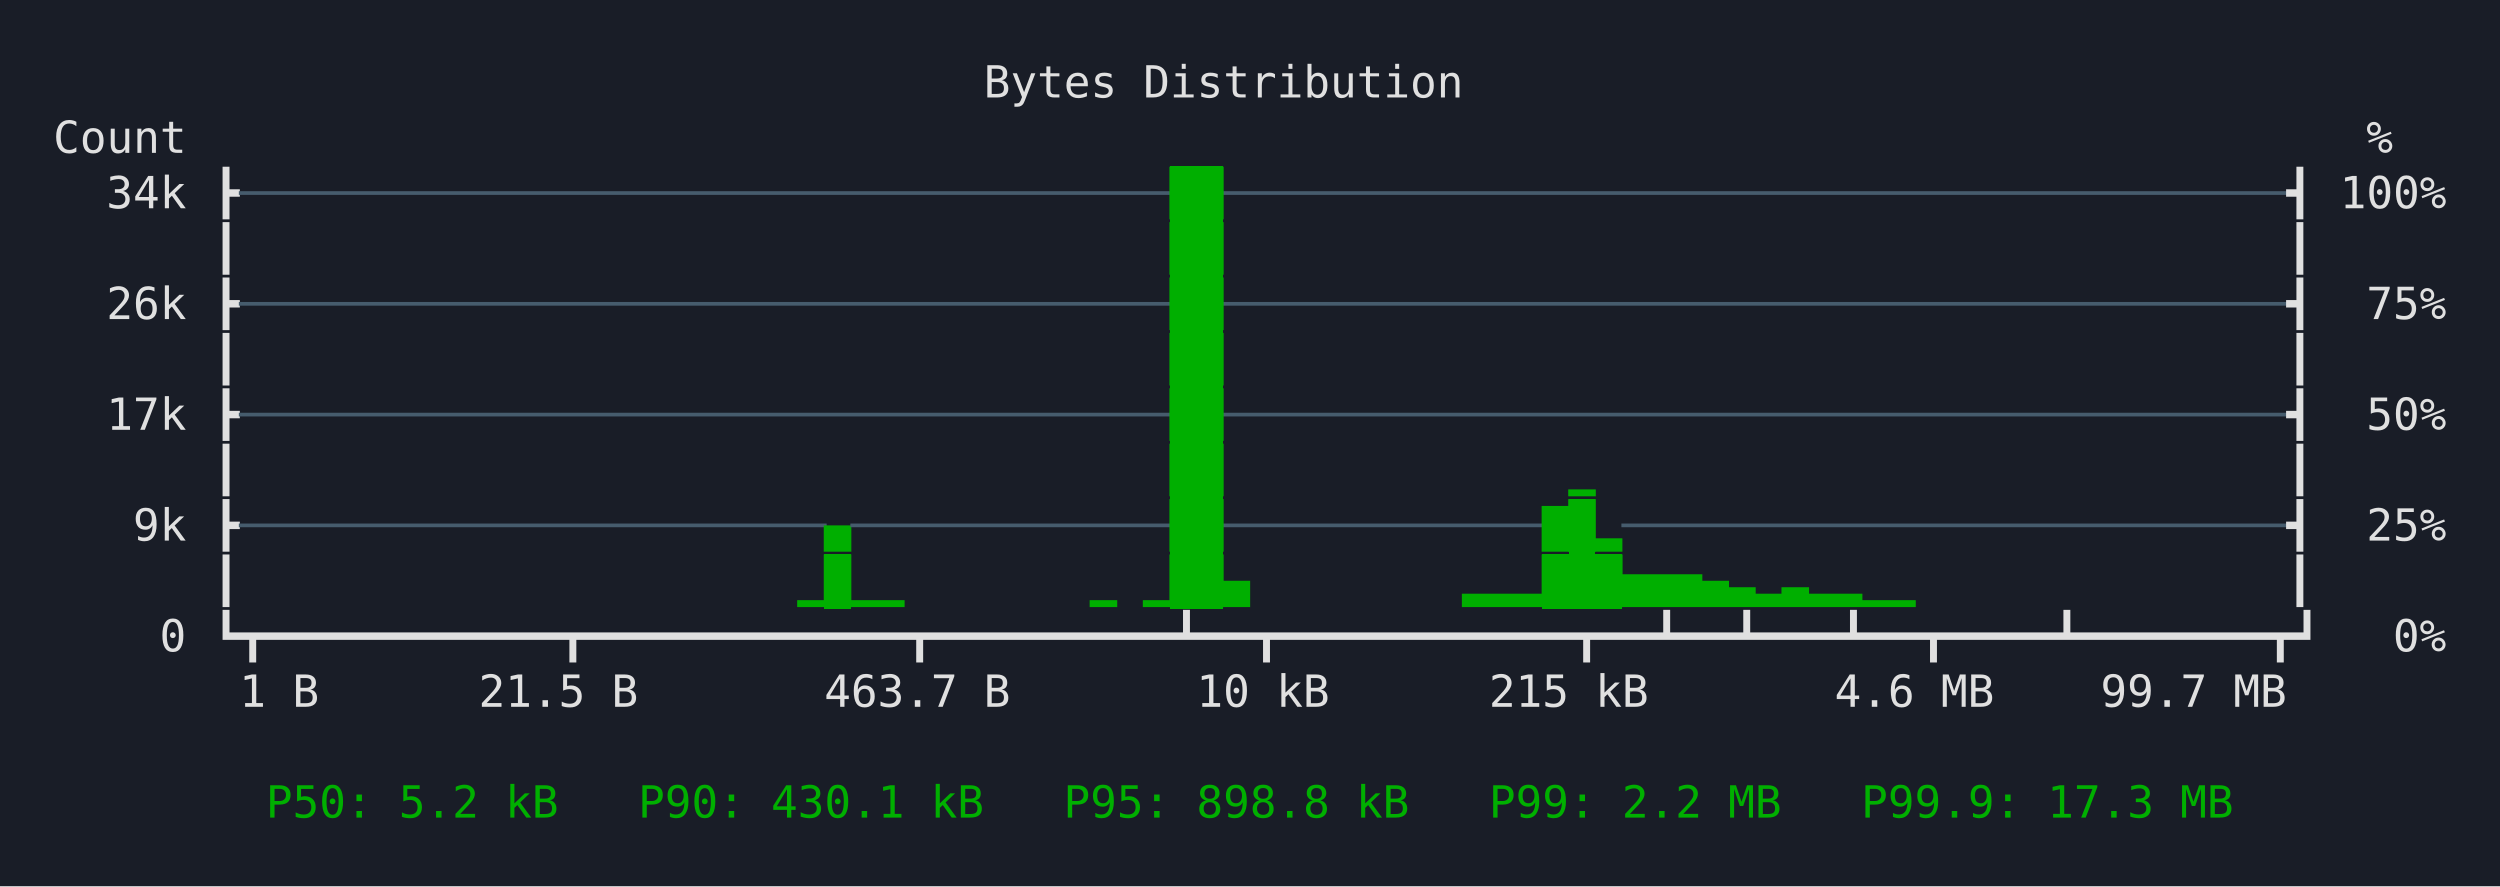
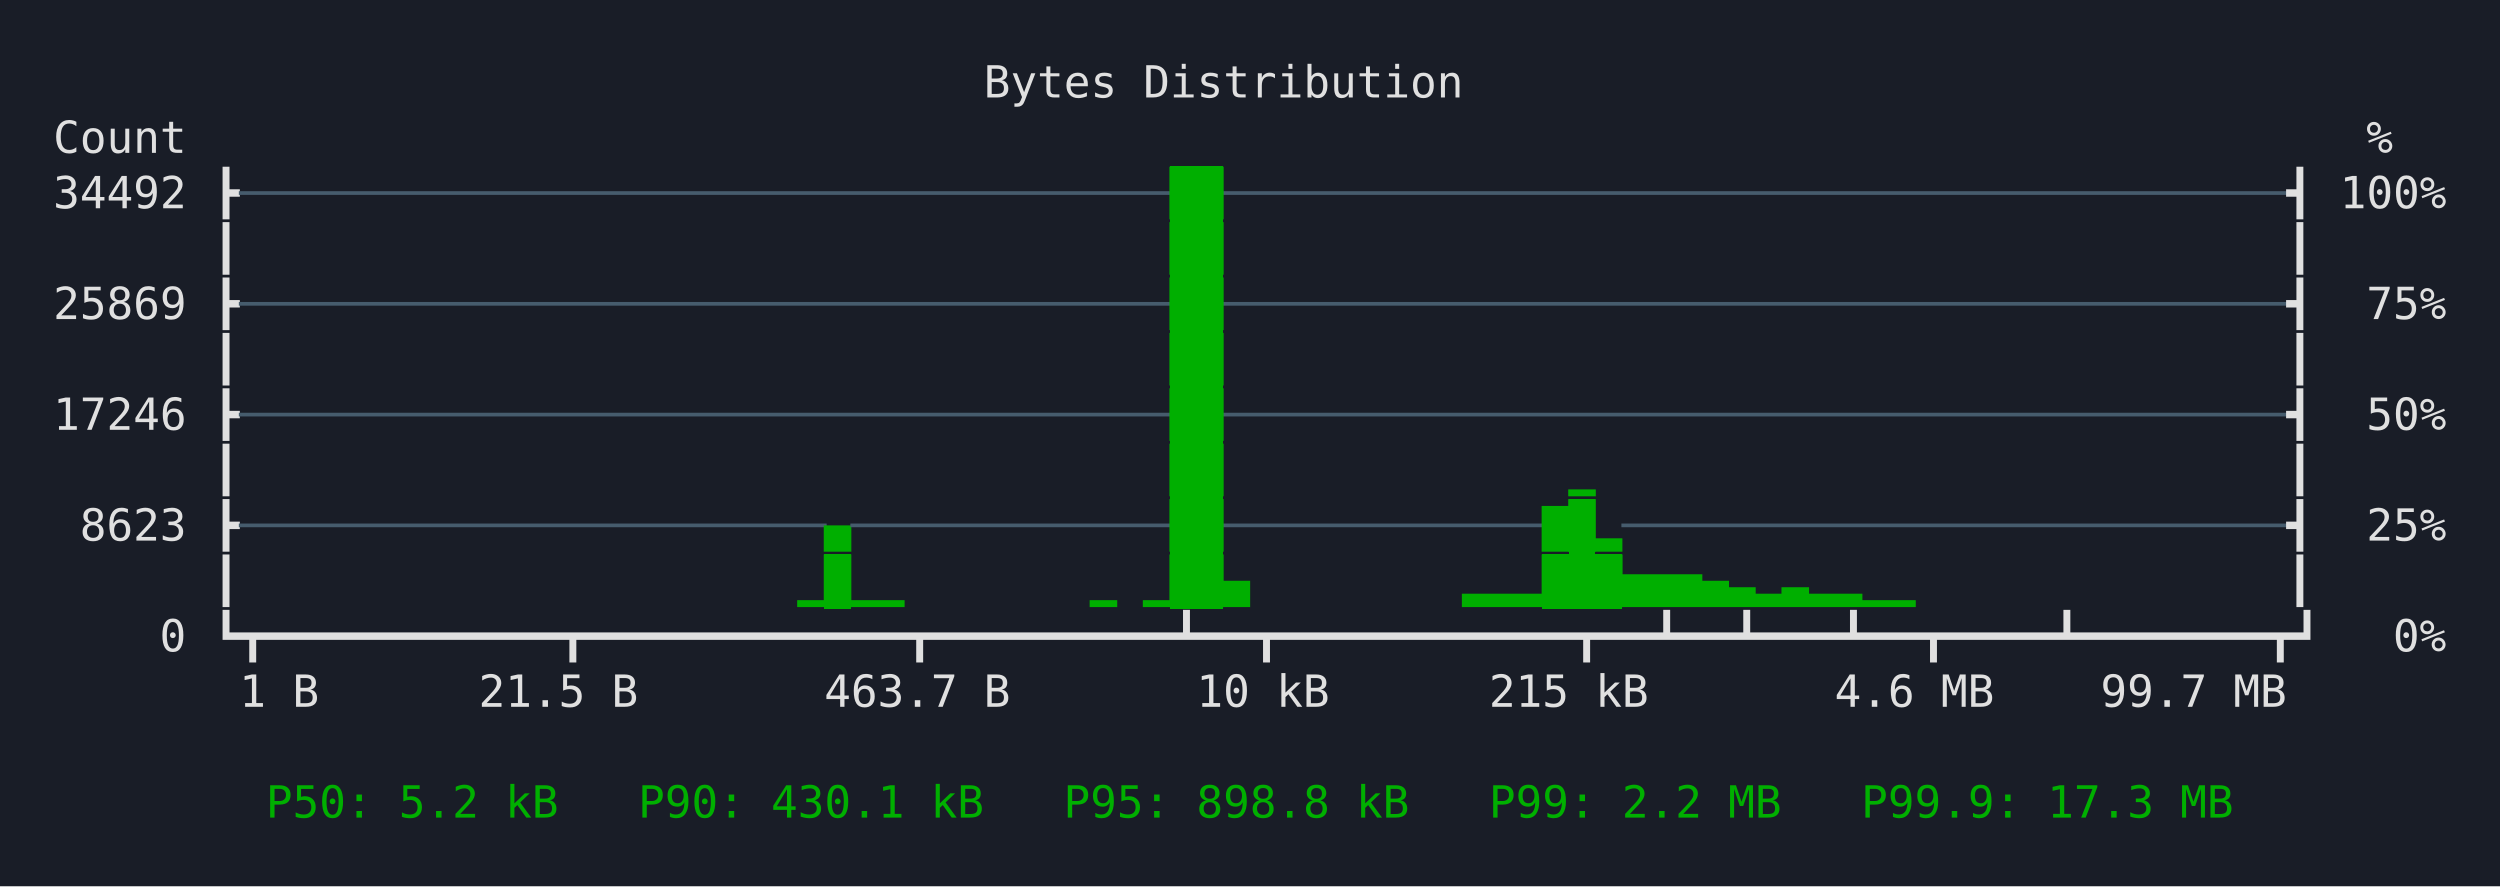
<svg xmlns="http://www.w3.org/2000/svg" width="677" height="240" viewBox="0 0 677 240">
  <rect width="100%" height="100%" fill="#191d27" />
  <g font-family="ui-monospace, 'SF Mono', SFMono-Regular, Menlo, Consolas, 'DejaVu Sans Mono', monospace" font-size="12">
    <rect x="316.8" y="45" width="14.4" height="15" fill="#00af00" shape-rendering="crispEdges" />
    <rect x="316.8" y="60" width="14.4" height="15" fill="#00af00" shape-rendering="crispEdges" />
    <rect x="316.8" y="75" width="14.4" height="15" fill="#00af00" shape-rendering="crispEdges" />
    <rect x="316.8" y="90" width="14.4" height="15" fill="#00af00" shape-rendering="crispEdges" />
    <rect x="316.8" y="105" width="14.4" height="15" fill="#00af00" shape-rendering="crispEdges" />
    <rect x="316.8" y="120" width="14.4" height="15" fill="#00af00" shape-rendering="crispEdges" />
    <rect x="316.8" y="135" width="14.4" height="15" fill="#00af00" shape-rendering="crispEdges" />
    <rect x="424.8" y="135" width="7.2" height="15" fill="#00af00" shape-rendering="crispEdges" />
    <rect x="223.2" y="150" width="7.2" height="15" fill="#00af00" shape-rendering="crispEdges" />
    <rect x="316.8" y="150" width="14.4" height="15" fill="#00af00" shape-rendering="crispEdges" />
    <rect x="417.6" y="150" width="21.6" height="15" fill="#00af00" shape-rendering="crispEdges" />
    <text x="266.4" y="26.4" fill="#e0e0e0" textLength="36" lengthAdjust="spacing">Bytes</text>
    <text x="309.6" y="26.4" fill="#e0e0e0" textLength="86.4" lengthAdjust="spacing">Distribution</text>
    <text x="14.4" y="41.4" fill="#e0e0e0" textLength="36" lengthAdjust="spacing">Count</text>
    <text x="640.8" y="41.4" fill="#e0e0e0">%</text>
-     <text x="28.8" y="56.4" fill="#e0e0e0" textLength="21.6" lengthAdjust="spacing">34k</text>
+     <text x="14.4" y="56.4" fill="#e0e0e0" textLength="36" lengthAdjust="spacing">34492</text>
    <text x="57.6" y="56.4" fill="#e0e0e0">┣</text>
    <text x="64.8" y="56.4" fill="#465c6d" textLength="252" lengthAdjust="spacing">───────────────────────────────────</text>
    <text x="331.2" y="56.4" fill="#465c6d" textLength="288" lengthAdjust="spacing">────────────────────────────────────────</text>
    <text x="619.2" y="56.4" fill="#e0e0e0">┫</text>
    <text x="633.6" y="56.4" fill="#e0e0e0" textLength="28.8" lengthAdjust="spacing">100%</text>
    <text x="57.6" y="71.4" fill="#e0e0e0">┃</text>
    <text x="619.2" y="71.4" fill="#e0e0e0">┃</text>
-     <text x="28.8" y="86.4" fill="#e0e0e0" textLength="21.6" lengthAdjust="spacing">26k</text>
+     <text x="14.4" y="86.4" fill="#e0e0e0" textLength="36" lengthAdjust="spacing">25869</text>
    <text x="57.6" y="86.4" fill="#e0e0e0">┣</text>
    <text x="64.8" y="86.4" fill="#465c6d" textLength="252" lengthAdjust="spacing">───────────────────────────────────</text>
    <text x="331.2" y="86.4" fill="#465c6d" textLength="288" lengthAdjust="spacing">────────────────────────────────────────</text>
    <text x="619.2" y="86.4" fill="#e0e0e0">┫</text>
    <text x="640.8" y="86.4" fill="#e0e0e0" textLength="21.6" lengthAdjust="spacing">75%</text>
    <text x="57.6" y="101.4" fill="#e0e0e0">┃</text>
    <text x="619.2" y="101.4" fill="#e0e0e0">┃</text>
-     <text x="28.8" y="116.4" fill="#e0e0e0" textLength="21.6" lengthAdjust="spacing">17k</text>
+     <text x="14.4" y="116.4" fill="#e0e0e0" textLength="36" lengthAdjust="spacing">17246</text>
    <text x="57.6" y="116.4" fill="#e0e0e0">┣</text>
    <text x="64.8" y="116.4" fill="#465c6d" textLength="252" lengthAdjust="spacing">───────────────────────────────────</text>
    <text x="331.2" y="116.4" fill="#465c6d" textLength="288" lengthAdjust="spacing">────────────────────────────────────────</text>
    <text x="619.2" y="116.4" fill="#e0e0e0">┫</text>
    <text x="640.8" y="116.4" fill="#e0e0e0" textLength="21.6" lengthAdjust="spacing">50%</text>
    <text x="57.6" y="131.4" fill="#e0e0e0">┃</text>
    <text x="424.8" y="131.4" fill="#00af00">▁</text>
    <text x="619.2" y="131.4" fill="#e0e0e0">┃</text>
-     <text x="36" y="146.4" fill="#e0e0e0" textLength="14.4" lengthAdjust="spacing">9k</text>
+     <text x="21.6" y="146.4" fill="#e0e0e0" textLength="28.8" lengthAdjust="spacing">8623</text>
    <text x="57.6" y="146.4" fill="#e0e0e0">┣</text>
    <text x="64.8" y="146.4" fill="#465c6d" textLength="158.4" lengthAdjust="spacing">──────────────────────</text>
    <text x="223.2" y="146.4" fill="#00af00">▄</text>
    <text x="230.4" y="146.4" fill="#465c6d" textLength="86.4" lengthAdjust="spacing">────────────</text>
    <text x="331.2" y="146.4" fill="#465c6d" textLength="86.4" lengthAdjust="spacing">────────────</text>
    <text x="417.6" y="146.4" fill="#00af00">▇</text>
    <text x="432" y="146.4" fill="#00af00">▂</text>
    <text x="439.2" y="146.4" fill="#465c6d" textLength="180" lengthAdjust="spacing">─────────────────────────</text>
    <text x="619.2" y="146.4" fill="#e0e0e0">┫</text>
    <text x="640.8" y="146.4" fill="#e0e0e0" textLength="21.6" lengthAdjust="spacing">25%</text>
    <text x="57.6" y="161.4" fill="#e0e0e0">┃</text>
    <text x="216" y="161.4" fill="#00af00">▁</text>
    <text x="230.4" y="161.4" fill="#00af00" textLength="14.4" lengthAdjust="spacing">▁▁</text>
    <text x="295.2" y="161.4" fill="#00af00">▁</text>
    <text x="309.6" y="161.4" fill="#00af00">▁</text>
    <text x="331.2" y="161.4" fill="#00af00">▄</text>
    <text x="396" y="161.4" fill="#00af00" textLength="21.6" lengthAdjust="spacing">▂▂▂</text>
    <text x="439.2" y="161.4" fill="#00af00" textLength="79.2" lengthAdjust="spacing">▅▅▅▄▃▂▃▂▂▁▁</text>
    <text x="619.2" y="161.4" fill="#e0e0e0">┃</text>
    <text x="43.2" y="176.4" fill="#e0e0e0">0</text>
    <text x="57.6" y="176.4" fill="#e0e0e0" textLength="568.8" lengthAdjust="spacing">┗┳━━━━━━━━━━━┳━━━━━━━━━━━━┳━━━━━━━━━┻━━┳━━━━━━━━━━━┳━━┻━━┻━━━┻━━┳━━━━┻━━━━━━━┳┛</text>
    <text x="648" y="176.4" fill="#e0e0e0" textLength="14.4" lengthAdjust="spacing">0%</text>
    <text x="64.8" y="191.4" fill="#e0e0e0">1</text>
    <text x="79.2" y="191.4" fill="#e0e0e0">B</text>
    <text x="129.6" y="191.4" fill="#e0e0e0" textLength="28.8" lengthAdjust="spacing">21.5</text>
    <text x="165.6" y="191.4" fill="#e0e0e0">B</text>
    <text x="223.2" y="191.4" fill="#e0e0e0" textLength="36" lengthAdjust="spacing">463.7</text>
    <text x="266.4" y="191.4" fill="#e0e0e0">B</text>
    <text x="324" y="191.4" fill="#e0e0e0" textLength="14.4" lengthAdjust="spacing">10</text>
    <text x="345.6" y="191.4" fill="#e0e0e0" textLength="14.4" lengthAdjust="spacing">kB</text>
    <text x="403.2" y="191.4" fill="#e0e0e0" textLength="21.6" lengthAdjust="spacing">215</text>
    <text x="432" y="191.4" fill="#e0e0e0" textLength="14.4" lengthAdjust="spacing">kB</text>
    <text x="496.8" y="191.4" fill="#e0e0e0" textLength="21.6" lengthAdjust="spacing">4.6</text>
    <text x="525.6" y="191.4" fill="#e0e0e0" textLength="14.4" lengthAdjust="spacing">MB</text>
    <text x="568.8" y="191.4" fill="#e0e0e0" textLength="28.8" lengthAdjust="spacing">99.7</text>
    <text x="604.8" y="191.4" fill="#e0e0e0" textLength="14.4" lengthAdjust="spacing">MB</text>
    <text x="72" y="221.4" fill="#00af00" textLength="28.8" lengthAdjust="spacing">P50:</text>
    <text x="108" y="221.4" fill="#00af00" textLength="21.6" lengthAdjust="spacing">5.2</text>
    <text x="136.8" y="221.4" fill="#00af00" textLength="14.4" lengthAdjust="spacing">kB</text>
    <text x="172.8" y="221.4" fill="#00af00" textLength="28.8" lengthAdjust="spacing">P90:</text>
    <text x="208.8" y="221.4" fill="#00af00" textLength="36" lengthAdjust="spacing">430.1</text>
    <text x="252" y="221.4" fill="#00af00" textLength="14.4" lengthAdjust="spacing">kB</text>
    <text x="288" y="221.4" fill="#00af00" textLength="28.8" lengthAdjust="spacing">P95:</text>
    <text x="324" y="221.4" fill="#00af00" textLength="36" lengthAdjust="spacing">898.8</text>
    <text x="367.2" y="221.4" fill="#00af00" textLength="14.4" lengthAdjust="spacing">kB</text>
    <text x="403.2" y="221.4" fill="#00af00" textLength="28.8" lengthAdjust="spacing">P99:</text>
    <text x="439.2" y="221.4" fill="#00af00" textLength="21.6" lengthAdjust="spacing">2.2</text>
    <text x="468" y="221.4" fill="#00af00" textLength="14.4" lengthAdjust="spacing">MB</text>
    <text x="504" y="221.4" fill="#00af00" textLength="43.2" lengthAdjust="spacing">P99.9:</text>
    <text x="554.4" y="221.4" fill="#00af00" textLength="28.8" lengthAdjust="spacing">17.3</text>
    <text x="590.4" y="221.4" fill="#00af00" textLength="14.4" lengthAdjust="spacing">MB</text>
    <text x="316.8" y="56.4" fill="#00af00" textLength="14.4" lengthAdjust="spacing">██</text>
    <text x="316.8" y="71.4" fill="#00af00" textLength="14.4" lengthAdjust="spacing">██</text>
    <text x="316.8" y="86.4" fill="#00af00" textLength="14.4" lengthAdjust="spacing">██</text>
    <text x="316.8" y="101.4" fill="#00af00" textLength="14.4" lengthAdjust="spacing">██</text>
    <text x="316.8" y="116.4" fill="#00af00" textLength="14.4" lengthAdjust="spacing">██</text>
    <text x="316.8" y="131.4" fill="#00af00" textLength="14.4" lengthAdjust="spacing">██</text>
    <text x="316.8" y="146.4" fill="#00af00" textLength="14.4" lengthAdjust="spacing">██</text>
    <text x="424.8" y="146.4" fill="#00af00">█</text>
    <text x="223.2" y="161.4" fill="#00af00">█</text>
    <text x="316.8" y="161.4" fill="#00af00" textLength="14.4" lengthAdjust="spacing">██</text>
    <text x="417.6" y="161.4" fill="#00af00" textLength="21.6" lengthAdjust="spacing">███</text>
  </g>
</svg>
